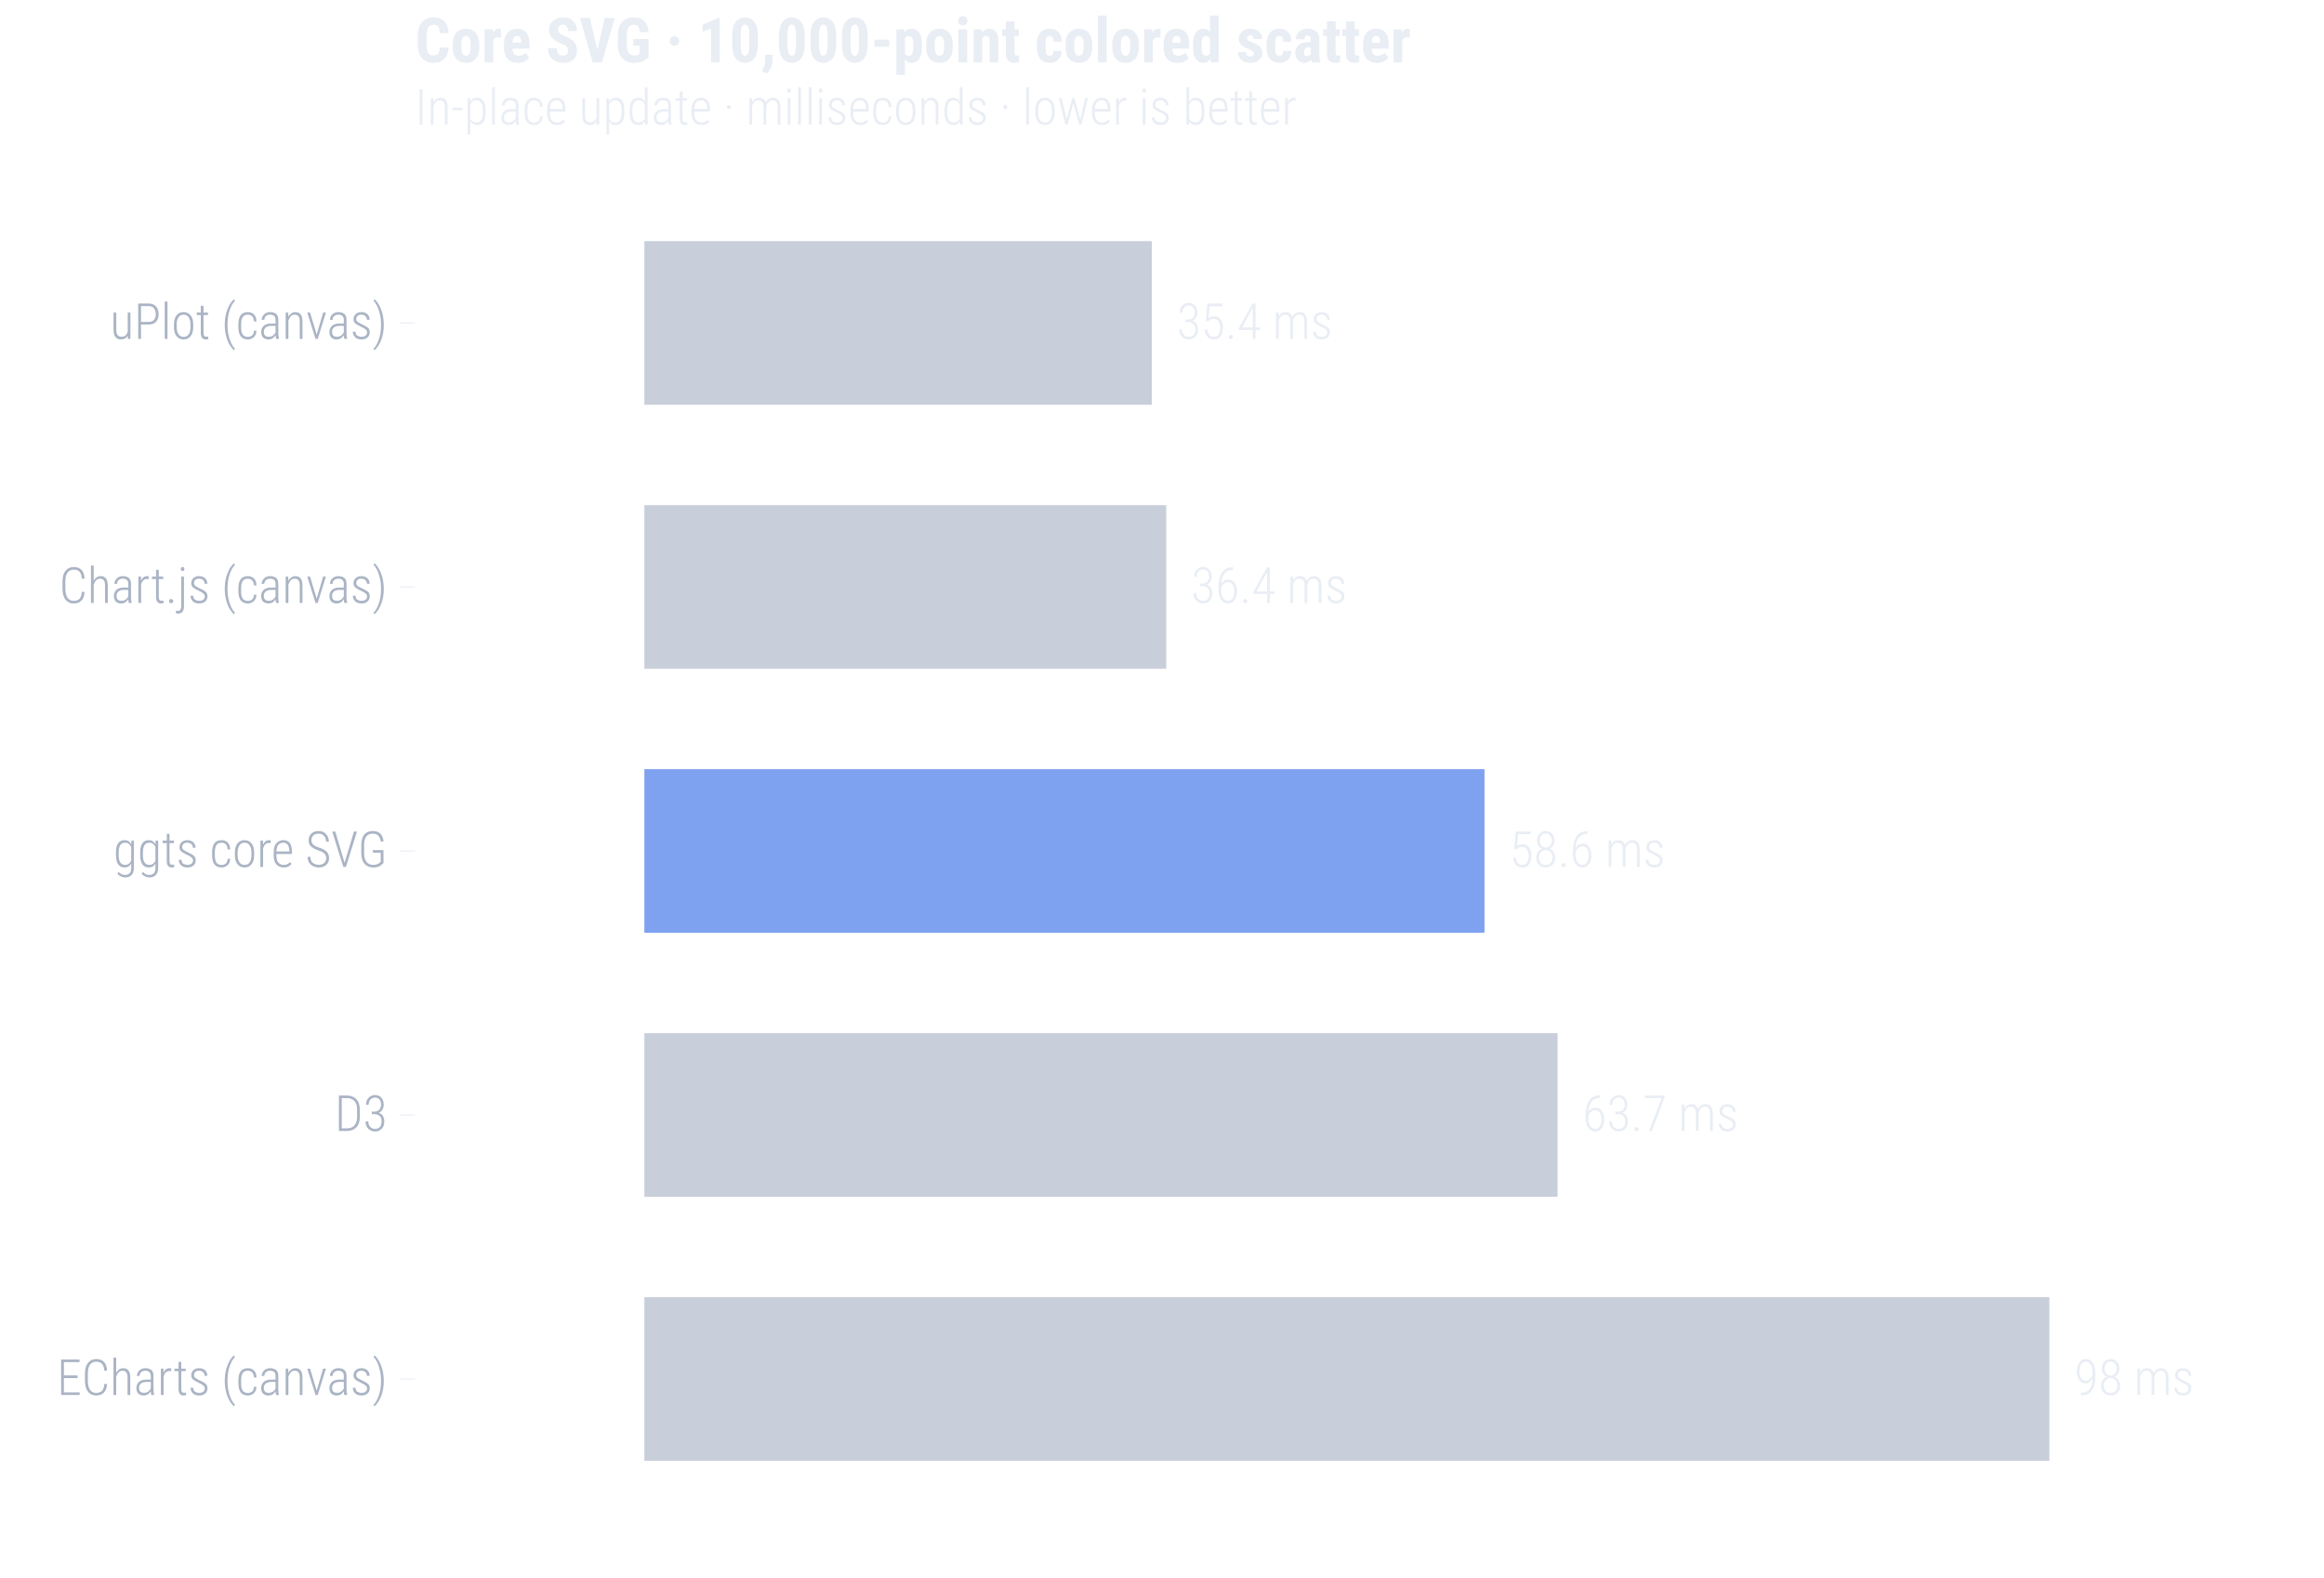
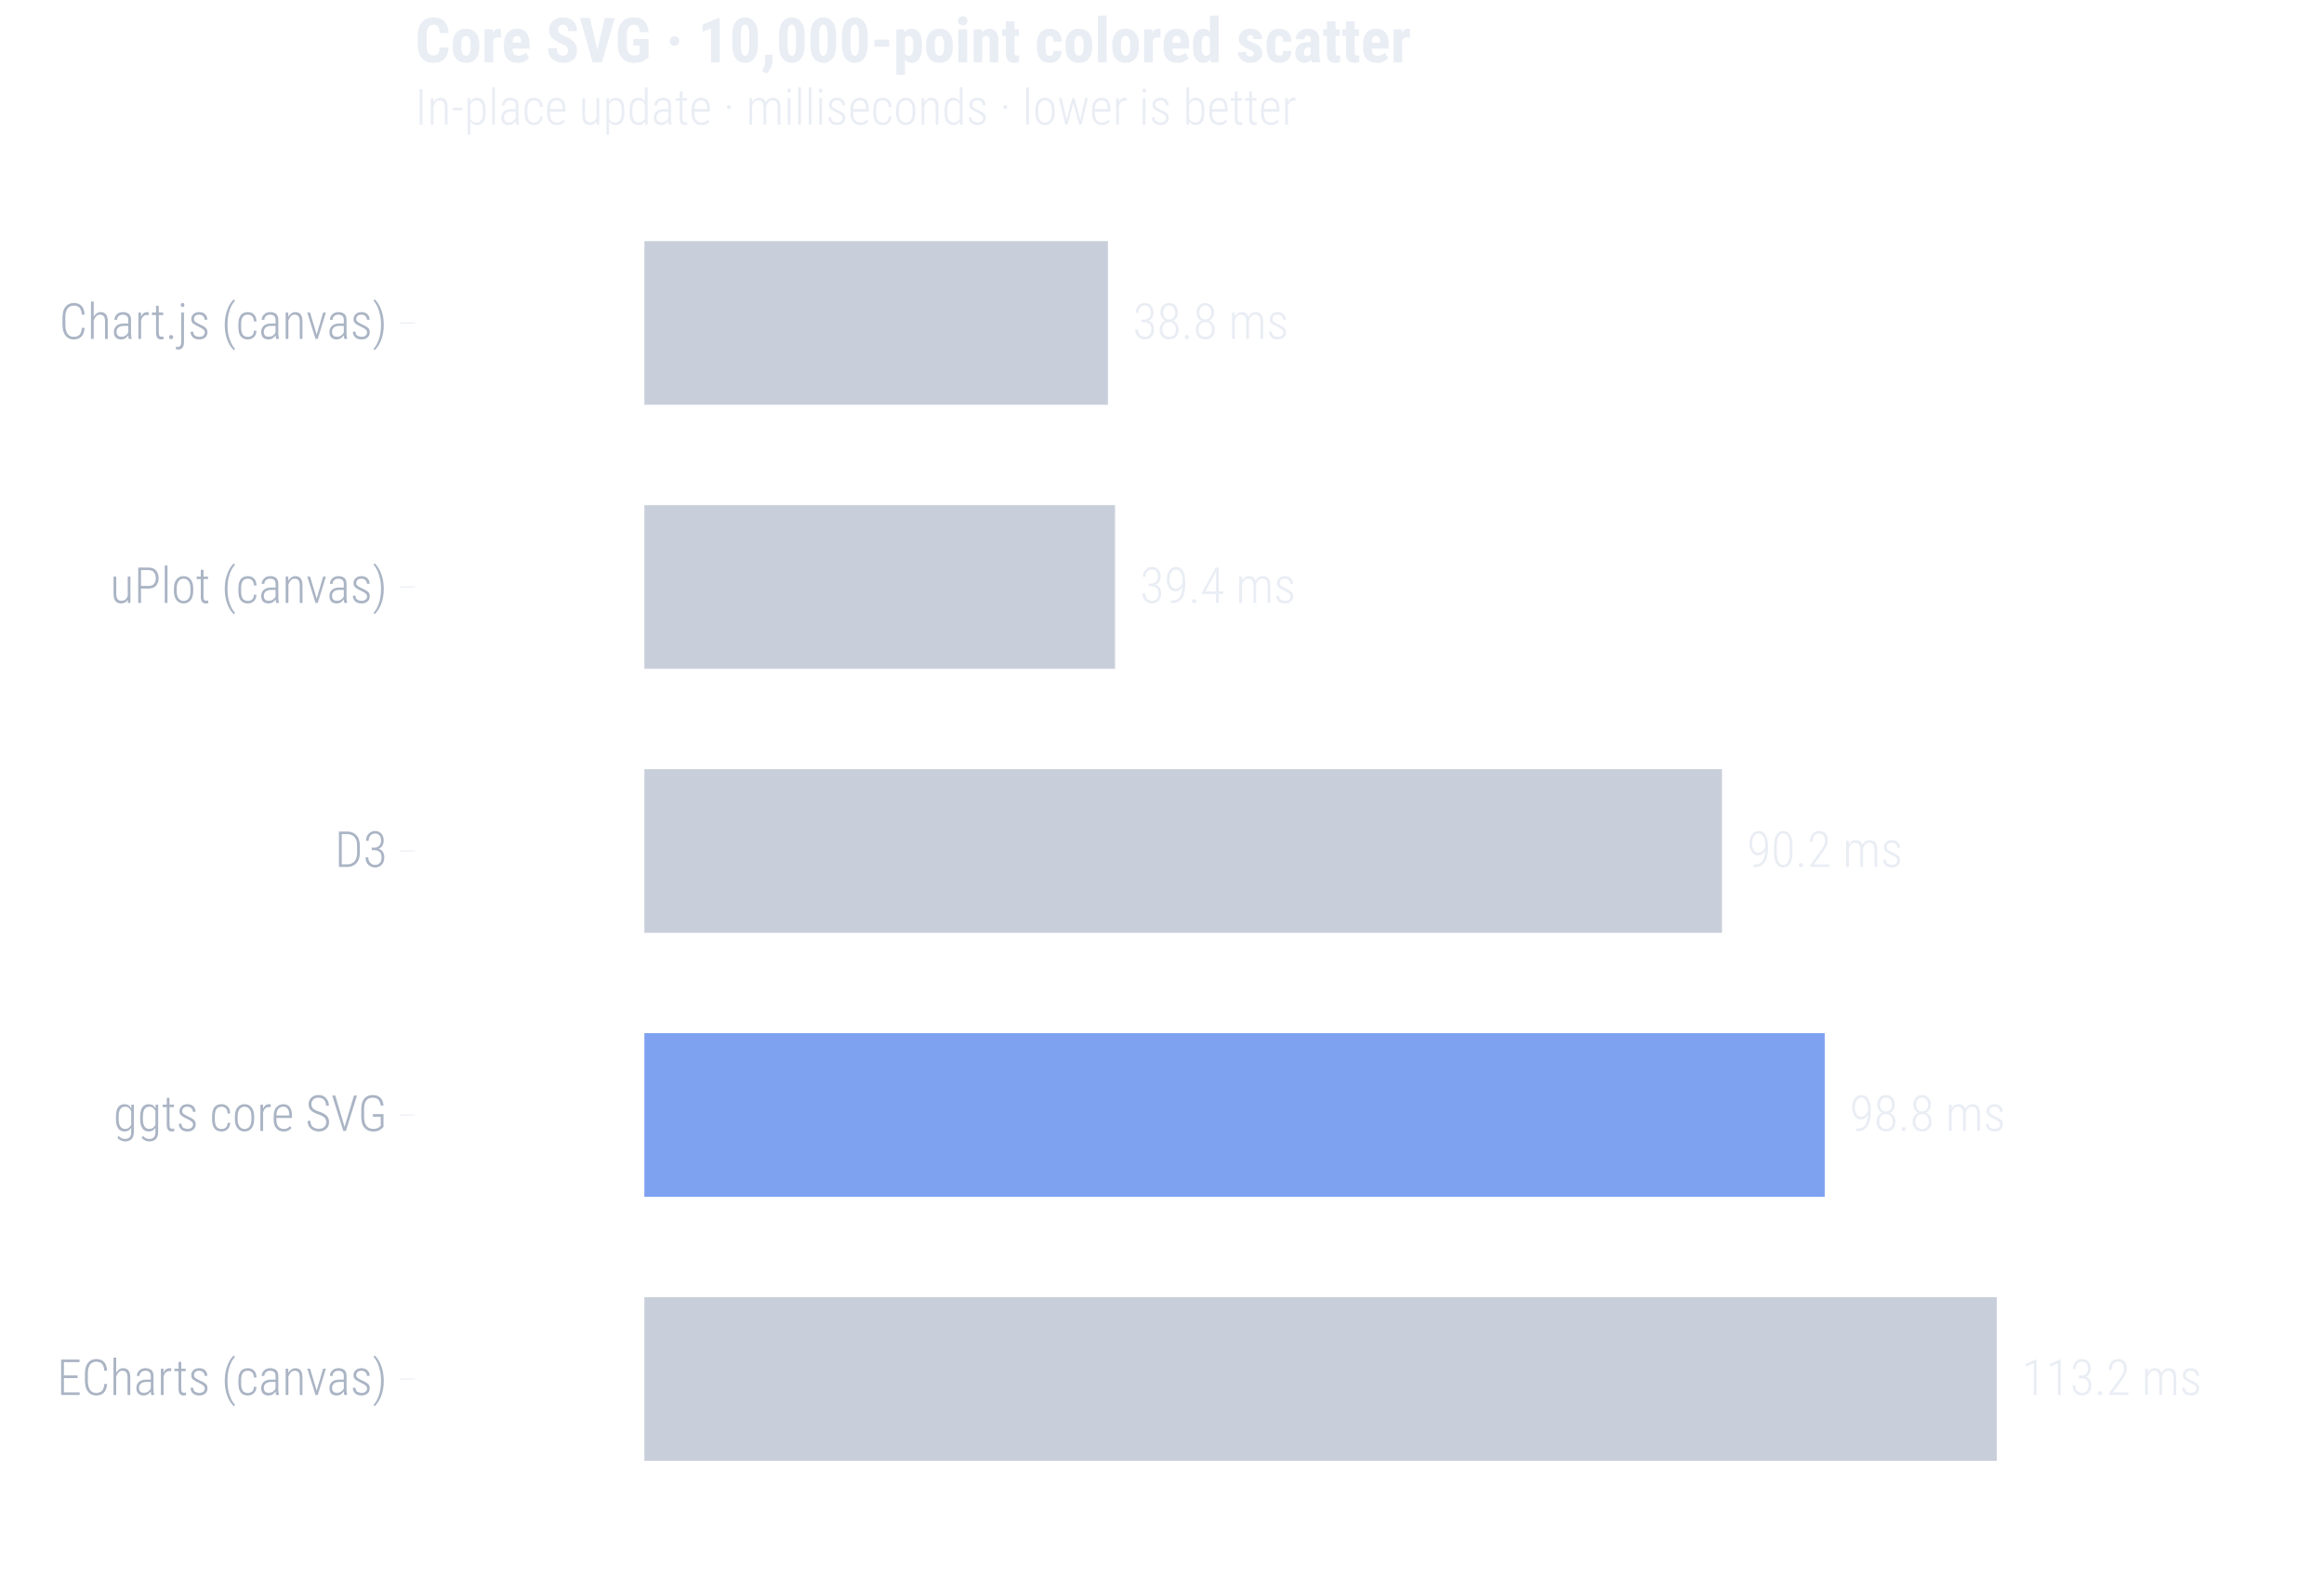
- <svg xmlns="http://www.w3.org/2000/svg" width="560" height="380" viewBox="0 0 560 380" role="img" aria-label="Core SVG · 10,000-point colored scatter. In-place update · milliseconds · lower is better. uPlot (canvas): 35.4 ms; Chart.js (canvas): 36.4 ms; ggts core SVG: 58.6 ms; D3: 63.7 ms; ECharts (canvas): 98 ms." class="gg-plot" font-family="&quot;Roboto Condensed&quot;, &quot;Arial Narrow&quot;, Arial, sans-serif" font-size="11" font-weight="300" text-rendering="optimizeLegibility" shape-rendering="geometricPrecision">
+ <svg xmlns="http://www.w3.org/2000/svg" width="560" height="380" viewBox="0 0 560 380" role="img" aria-label="Core SVG · 10,000-point colored scatter. In-place update · milliseconds · lower is better. Chart.js (canvas): 38.8 ms; uPlot (canvas): 39.4 ms; D3: 90.2 ms; ggts core SVG: 98.8 ms; ECharts (canvas): 113.2 ms." class="gg-plot" font-family="&quot;Roboto Condensed&quot;, &quot;Arial Narrow&quot;, Arial, sans-serif" font-size="11" font-weight="300" text-rendering="optimizeLegibility" shape-rendering="geometricPrecision">
  <rect class="gg-paper" width="560" height="380" fill="var(--gg-paper, transparent)" />
  <text class="gg-title" x="100" y="15" font-size="15" font-weight="700" fill="var(--gg-ink, #e9edf4)">Core SVG · 10,000-point colored scatter</text>
  <text class="gg-subtitle" x="100" y="30" font-size="12" font-weight="300" fill="var(--gg-ink, #e9edf4)">In-place update · milliseconds · lower is better</text>
  <defs>
    <clipPath id="gg-clip-0">
      <rect width="456" height="318" />
    </clipPath>
  </defs>
  <g class="gg-panel" data-panel="0" transform="translate(100,46)">
    <rect class="gg-panel-background" width="456" height="318" fill="var(--gg-panel, transparent)" />
    <g class="gg-grid" stroke="var(--gg-grid, transparent)" stroke-width="0.25" vector-effect="non-scaling-stroke">
      <line x1="55.27" y1="0" x2="55.27" y2="318" />
-       <line x1="124.36" y1="0" x2="124.36" y2="318" />
-       <line x1="193.45" y1="0" x2="193.45" y2="318" />
-       <line x1="262.55" y1="0" x2="262.55" y2="318" />
-       <line x1="331.64" y1="0" x2="331.64" y2="318" />
+       <line x1="112.85" y1="0" x2="112.85" y2="318" />
+       <line x1="170.42" y1="0" x2="170.42" y2="318" />
+       <line x1="228" y1="0" x2="228" y2="318" />
+       <line x1="285.58" y1="0" x2="285.58" y2="318" />
+       <line x1="343.15" y1="0" x2="343.15" y2="318" />
      <line x1="400.73" y1="0" x2="400.73" y2="318" />
      <line x1="0" y1="31.8" x2="456" y2="31.8" />
      <line x1="0" y1="95.4" x2="456" y2="95.4" />
      <line x1="0" y1="159" x2="456" y2="159" />
      <line x1="0" y1="222.6" x2="456" y2="222.6" />
      <line x1="0" y1="286.2" x2="456" y2="286.2" />
    </g>
    <g class="gg-marks" clip-path="url(#gg-clip-0)">
      <g class="gg-batch gg-rects" data-layer="0">
-         <rect x="55.27" y="12.08" width="122.29" height="39.43" fill="#c9cfda" />
-         <rect x="55.27" y="75.68" width="125.75" height="39.43" fill="#c9cfda" />
-         <rect x="55.27" y="139.28" width="202.44" height="39.43" fill="#7ea1f0" />
-         <rect x="55.27" y="202.88" width="220.05" height="39.43" fill="#c9cfda" />
-         <rect x="55.27" y="266.48" width="338.55" height="39.43" fill="#c9cfda" />
+         <rect x="55.27" y="12.08" width="111.7" height="39.43" fill="#c9cfda" />
+         <rect x="55.27" y="75.68" width="113.42" height="39.43" fill="#c9cfda" />
+         <rect x="55.27" y="139.28" width="259.67" height="39.43" fill="#c9cfda" />
+         <rect x="55.27" y="202.88" width="284.42" height="39.43" fill="#7ea1f0" />
+         <rect x="55.27" y="266.48" width="325.88" height="39.43" fill="#c9cfda" />
      </g>
      <g class="gg-batch gg-glyphs" data-layer="1" font-size="12" text-anchor="start">
-         <text x="183.56" y="31.8" dy="0.32em" fill="var(--gg-ink, #e9edf4)">35.4 ms</text>
-         <text x="187.02" y="95.4" dy="0.32em" fill="var(--gg-ink, #e9edf4)">36.4 ms</text>
-         <text x="263.71" y="159" dy="0.32em" fill="var(--gg-ink, #e9edf4)">58.6 ms</text>
-         <text x="281.33" y="222.6" dy="0.32em" fill="var(--gg-ink, #e9edf4)">63.7 ms</text>
-         <text x="399.82" y="286.2" dy="0.32em" fill="var(--gg-ink, #e9edf4)">98 ms</text>
+         <text x="172.97" y="31.8" dy="0.32em" fill="var(--gg-ink, #e9edf4)">38.8 ms</text>
+         <text x="174.7" y="95.4" dy="0.32em" fill="var(--gg-ink, #e9edf4)">39.4 ms</text>
+         <text x="320.94" y="159" dy="0.32em" fill="var(--gg-ink, #e9edf4)">90.2 ms</text>
+         <text x="345.7" y="222.6" dy="0.32em" fill="var(--gg-ink, #e9edf4)">98.8 ms</text>
+         <text x="387.15" y="286.2" dy="0.32em" fill="var(--gg-ink, #e9edf4)">113.2 ms</text>
      </g>
    </g>
    <rect class="gg-panel-border" width="456" height="318" fill="none" stroke="var(--gg-panelBorder, transparent)" stroke-width="0.5" vector-effect="non-scaling-stroke" />
  </g>
  <g class="gg-axis gg-axis-y" transform="translate(100,46)">
    <g class="gg-tick" transform="translate(0,31.8)">
      <line x2="-3.67" stroke="var(--gg-tickColor, #e9edf4)" stroke-width="0.25" vector-effect="non-scaling-stroke" />
-       <text x="-6.67" dy="0.32em" text-anchor="end" fill="var(--gg-axisText, #aab4c4)" font-size="12" font-weight="300">uPlot (canvas)</text>
+       <text x="-6.67" dy="0.32em" text-anchor="end" fill="var(--gg-axisText, #aab4c4)" font-size="12" font-weight="300">Chart.js (canvas)</text>
    </g>
    <g class="gg-tick" transform="translate(0,95.4)">
      <line x2="-3.67" stroke="var(--gg-tickColor, #e9edf4)" stroke-width="0.25" vector-effect="non-scaling-stroke" />
-       <text x="-6.67" dy="0.32em" text-anchor="end" fill="var(--gg-axisText, #aab4c4)" font-size="12" font-weight="300">Chart.js (canvas)</text>
+       <text x="-6.67" dy="0.32em" text-anchor="end" fill="var(--gg-axisText, #aab4c4)" font-size="12" font-weight="300">uPlot (canvas)</text>
    </g>
    <g class="gg-tick" transform="translate(0,159)">
      <line x2="-3.67" stroke="var(--gg-tickColor, #e9edf4)" stroke-width="0.25" vector-effect="non-scaling-stroke" />
-       <text x="-6.67" dy="0.32em" text-anchor="end" fill="var(--gg-axisText, #aab4c4)" font-size="12" font-weight="300">ggts core SVG</text>
+       <text x="-6.67" dy="0.32em" text-anchor="end" fill="var(--gg-axisText, #aab4c4)" font-size="12" font-weight="300">D3</text>
    </g>
    <g class="gg-tick" transform="translate(0,222.6)">
      <line x2="-3.67" stroke="var(--gg-tickColor, #e9edf4)" stroke-width="0.25" vector-effect="non-scaling-stroke" />
-       <text x="-6.67" dy="0.32em" text-anchor="end" fill="var(--gg-axisText, #aab4c4)" font-size="12" font-weight="300">D3</text>
+       <text x="-6.67" dy="0.32em" text-anchor="end" fill="var(--gg-axisText, #aab4c4)" font-size="12" font-weight="300">ggts core SVG</text>
    </g>
    <g class="gg-tick" transform="translate(0,286.2)">
      <line x2="-3.67" stroke="var(--gg-tickColor, #e9edf4)" stroke-width="0.25" vector-effect="non-scaling-stroke" />
      <text x="-6.67" dy="0.32em" text-anchor="end" fill="var(--gg-axisText, #aab4c4)" font-size="12" font-weight="300">ECharts (canvas)</text>
    </g>
  </g>
</svg>
